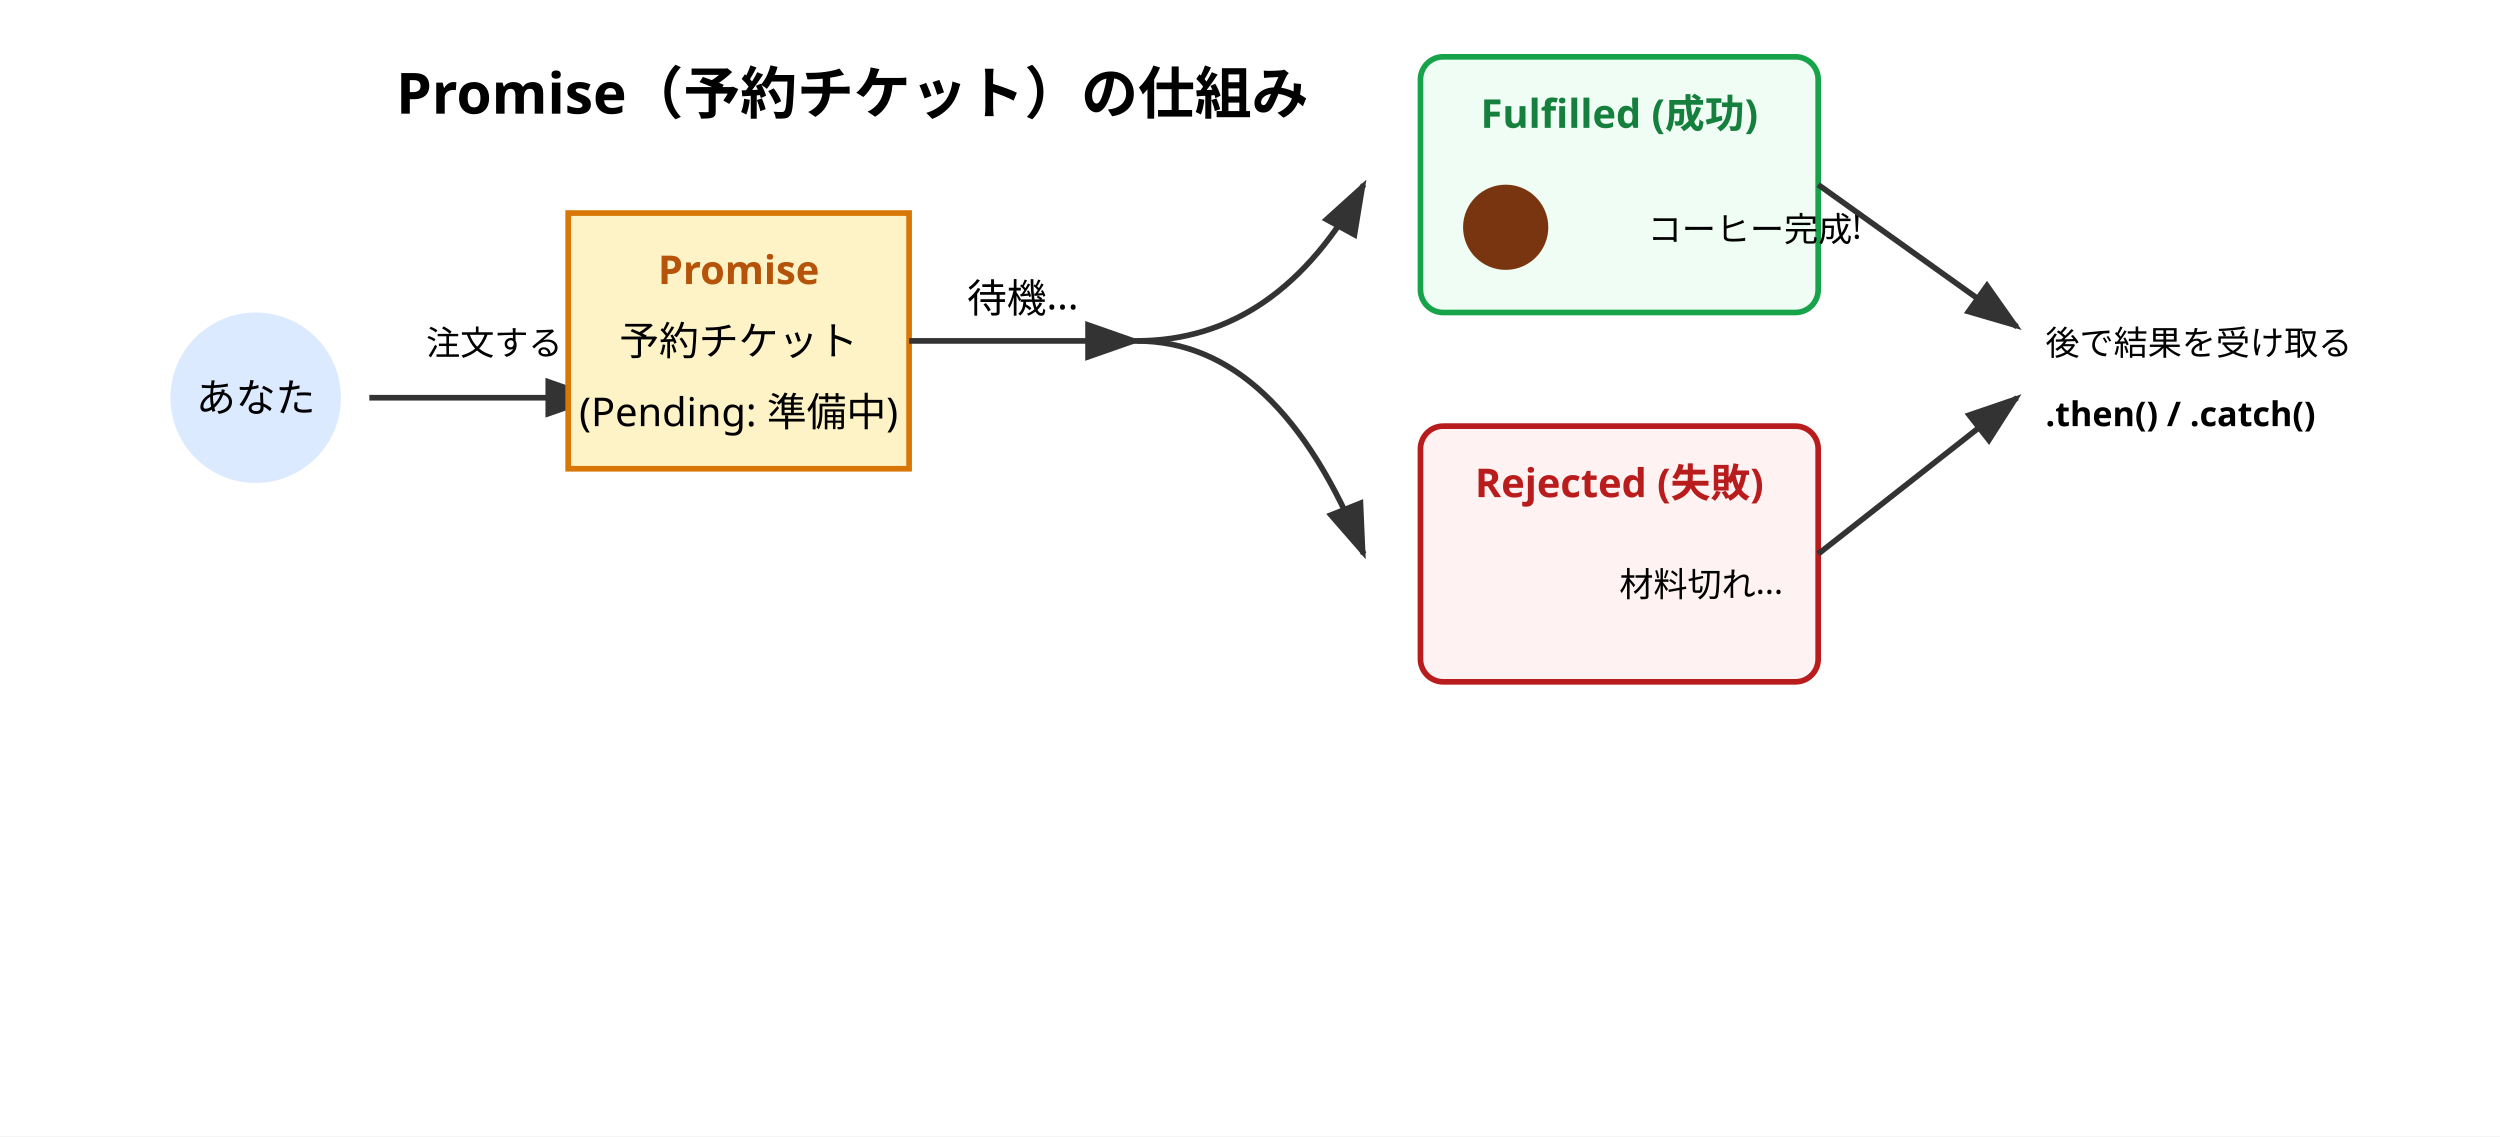
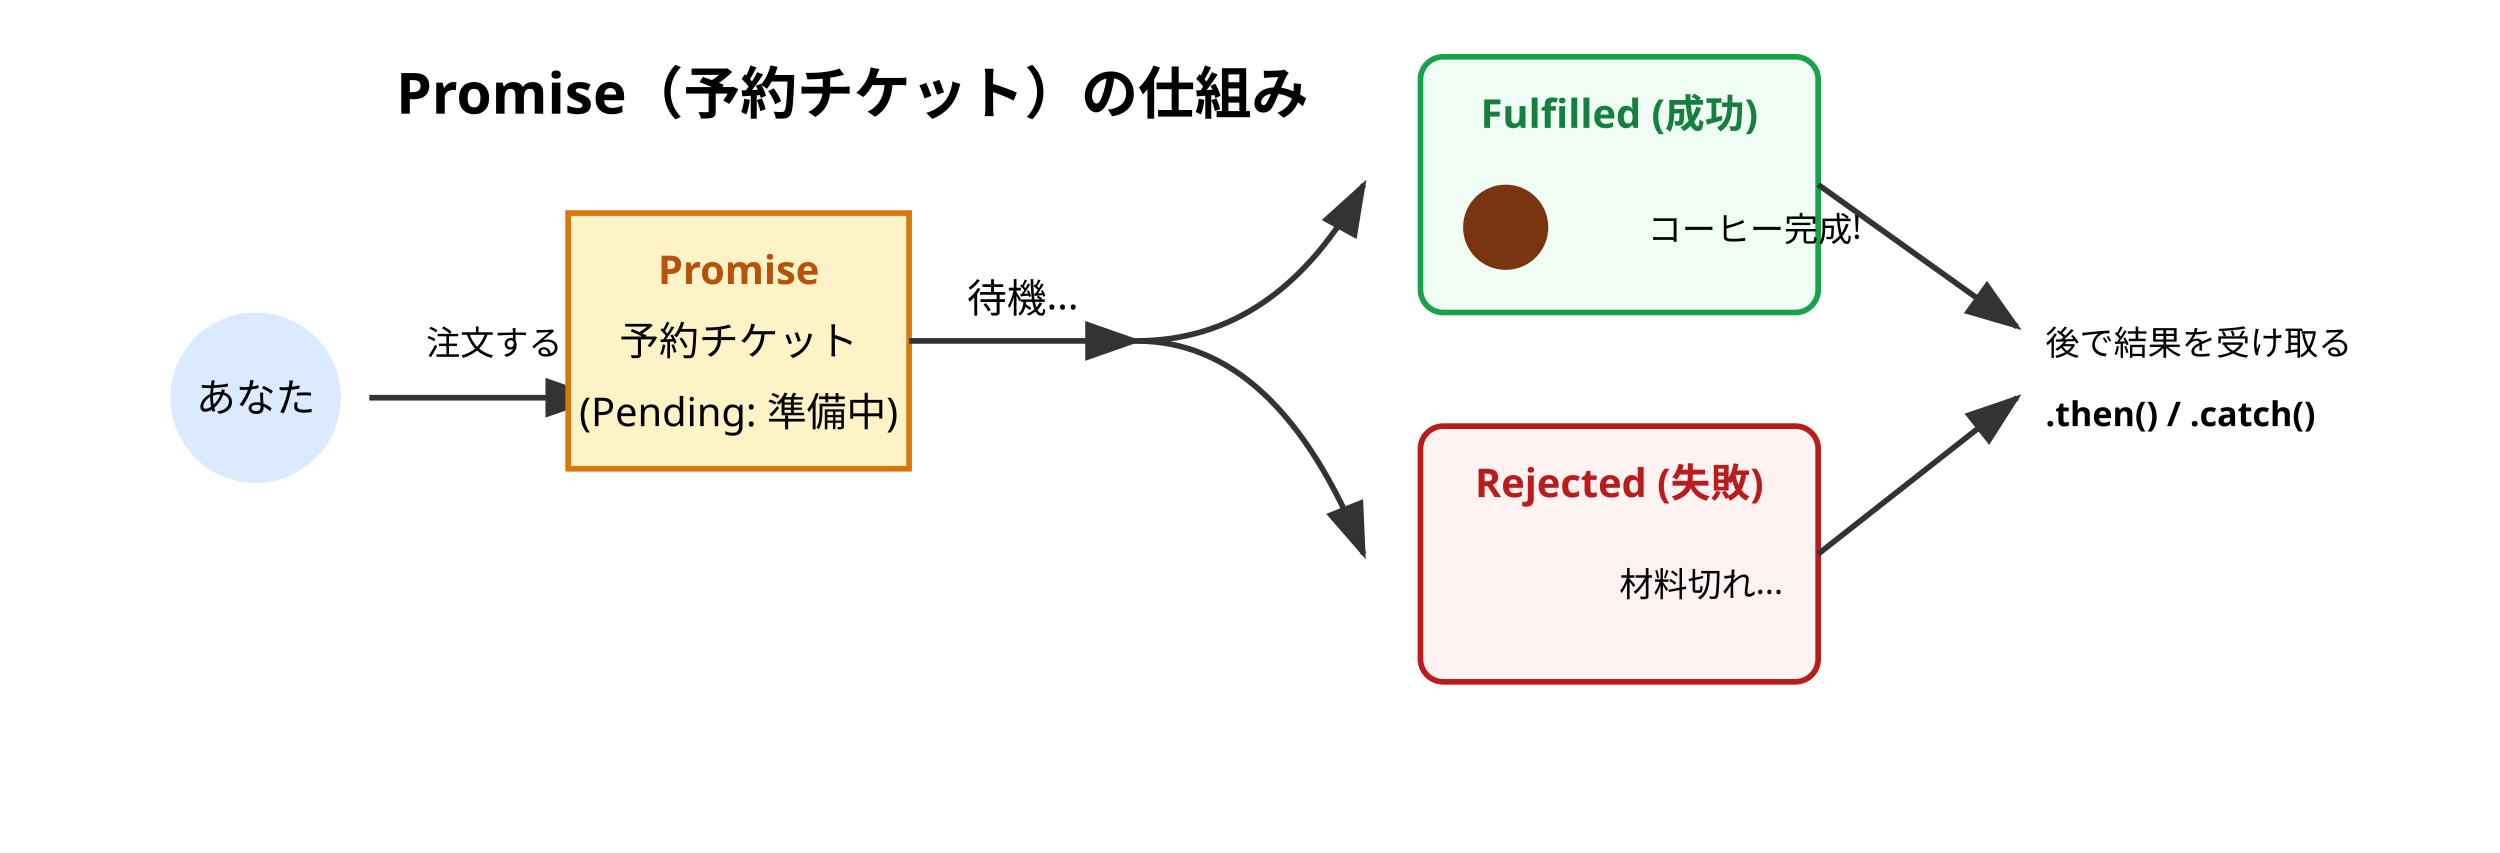
- <svg xmlns="http://www.w3.org/2000/svg" viewBox="0 0 880 400">
+ <svg xmlns="http://www.w3.org/2000/svg" viewBox="0 0 880 300">
  <defs>
    <style>
      .box { fill: #fff; stroke: #333; stroke-width: 2; rx: 8; ry: 8; }
      .ticket { fill: #fef3c7; stroke: #d97706; stroke-width: 2; }
      .coffee { fill: #78350f; stroke: #fff; }
      .error { fill: #ef4444; stroke: #fff; }
      .arrow { stroke: #333; stroke-width: 2; marker-end: url(#arrowhead); fill: none; }
      .label { font-family: sans-serif; font-size: 14px; text-anchor: middle; }
      .title { font-family: sans-serif; font-size: 20px; font-weight: bold; text-anchor: middle; }
    </style>
    <marker id="arrowhead" markerWidth="10" markerHeight="7" refX="9" refY="3.5" orient="auto">
      <polygon points="0 0, 10 3.5, 0 7" fill="#333" />
    </marker>
  </defs>
  <rect width="100%" height="100%" fill="#ffffff" />
  <text x="300" y="40" class="title">Promise（予約チケット）の仕組み</text>
  <g transform="translate(50, 100)">
    <circle cx="40" cy="40" r="30" fill="#dbeafe" />
    <text x="40" y="45" class="label">あなた</text>
    <text x="100" y="25" font-family="sans-serif" font-size="12">注文する</text>
    <line x1="80" y1="40" x2="160" y2="40" class="arrow" />
  </g>
  <g transform="translate(200, 75)">
    <rect x="0" y="0" width="120" height="90" class="ticket" />
    <text x="60" y="25" class="label" font-weight="bold" fill="#b45309">Promise</text>
    <text x="60" y="50" class="label" font-size="12">予約チケット</text>
    <text x="60" y="75" class="label" font-size="10">(Pending: 準備中)</text>
  </g>
  <path d="M 320 120 L 400 120" class="arrow" />
  <text x="360" y="110" class="label" font-size="12">待機...</text>
  <path d="M 400 120 Q 450 120 480 65" class="arrow" stroke="#16a34a" />
  <path d="M 400 120 Q 450 120 480 195" class="arrow" stroke="#ef4444" />
  <g transform="translate(500, 20)">
    <rect x="0" y="0" width="140" height="90" class="box" style="stroke: #16a34a; fill: #f0fdf4;" />
    <text x="70" y="25" class="label" fill="#15803d" font-weight="bold">Fulfilled (成功)</text>
    <circle cx="30" cy="60" r="15" fill="#78350f" />
    <text x="80" y="65" font-family="sans-serif" font-size="12">コーヒー完成!</text>
  </g>
  <g transform="translate(500, 150)">
    <rect x="0" y="0" width="140" height="90" class="box" style="stroke: #b91c1c; fill: #fef2f2;" />
    <text x="70" y="25" class="label" fill="#b91c1c" font-weight="bold">Rejected (失敗)</text>
    <text x="70" y="60" font-family="sans-serif" font-size="12">材料切れ...</text>
  </g>
  <g transform="translate(720, 110)">
    <text x="0" y="15" font-family="sans-serif" font-size="12">後で結果を受け取る</text>
    <text x="0" y="40" font-family="sans-serif" font-size="12" font-weight="bold">.then() / .catch()</text>
  </g>
  <path d="M 640 65 L 710 115" class="arrow" stroke="#16a34a" />
  <path d="M 640 195 L 710 140" class="arrow" stroke="#ef4444" />
</svg>
